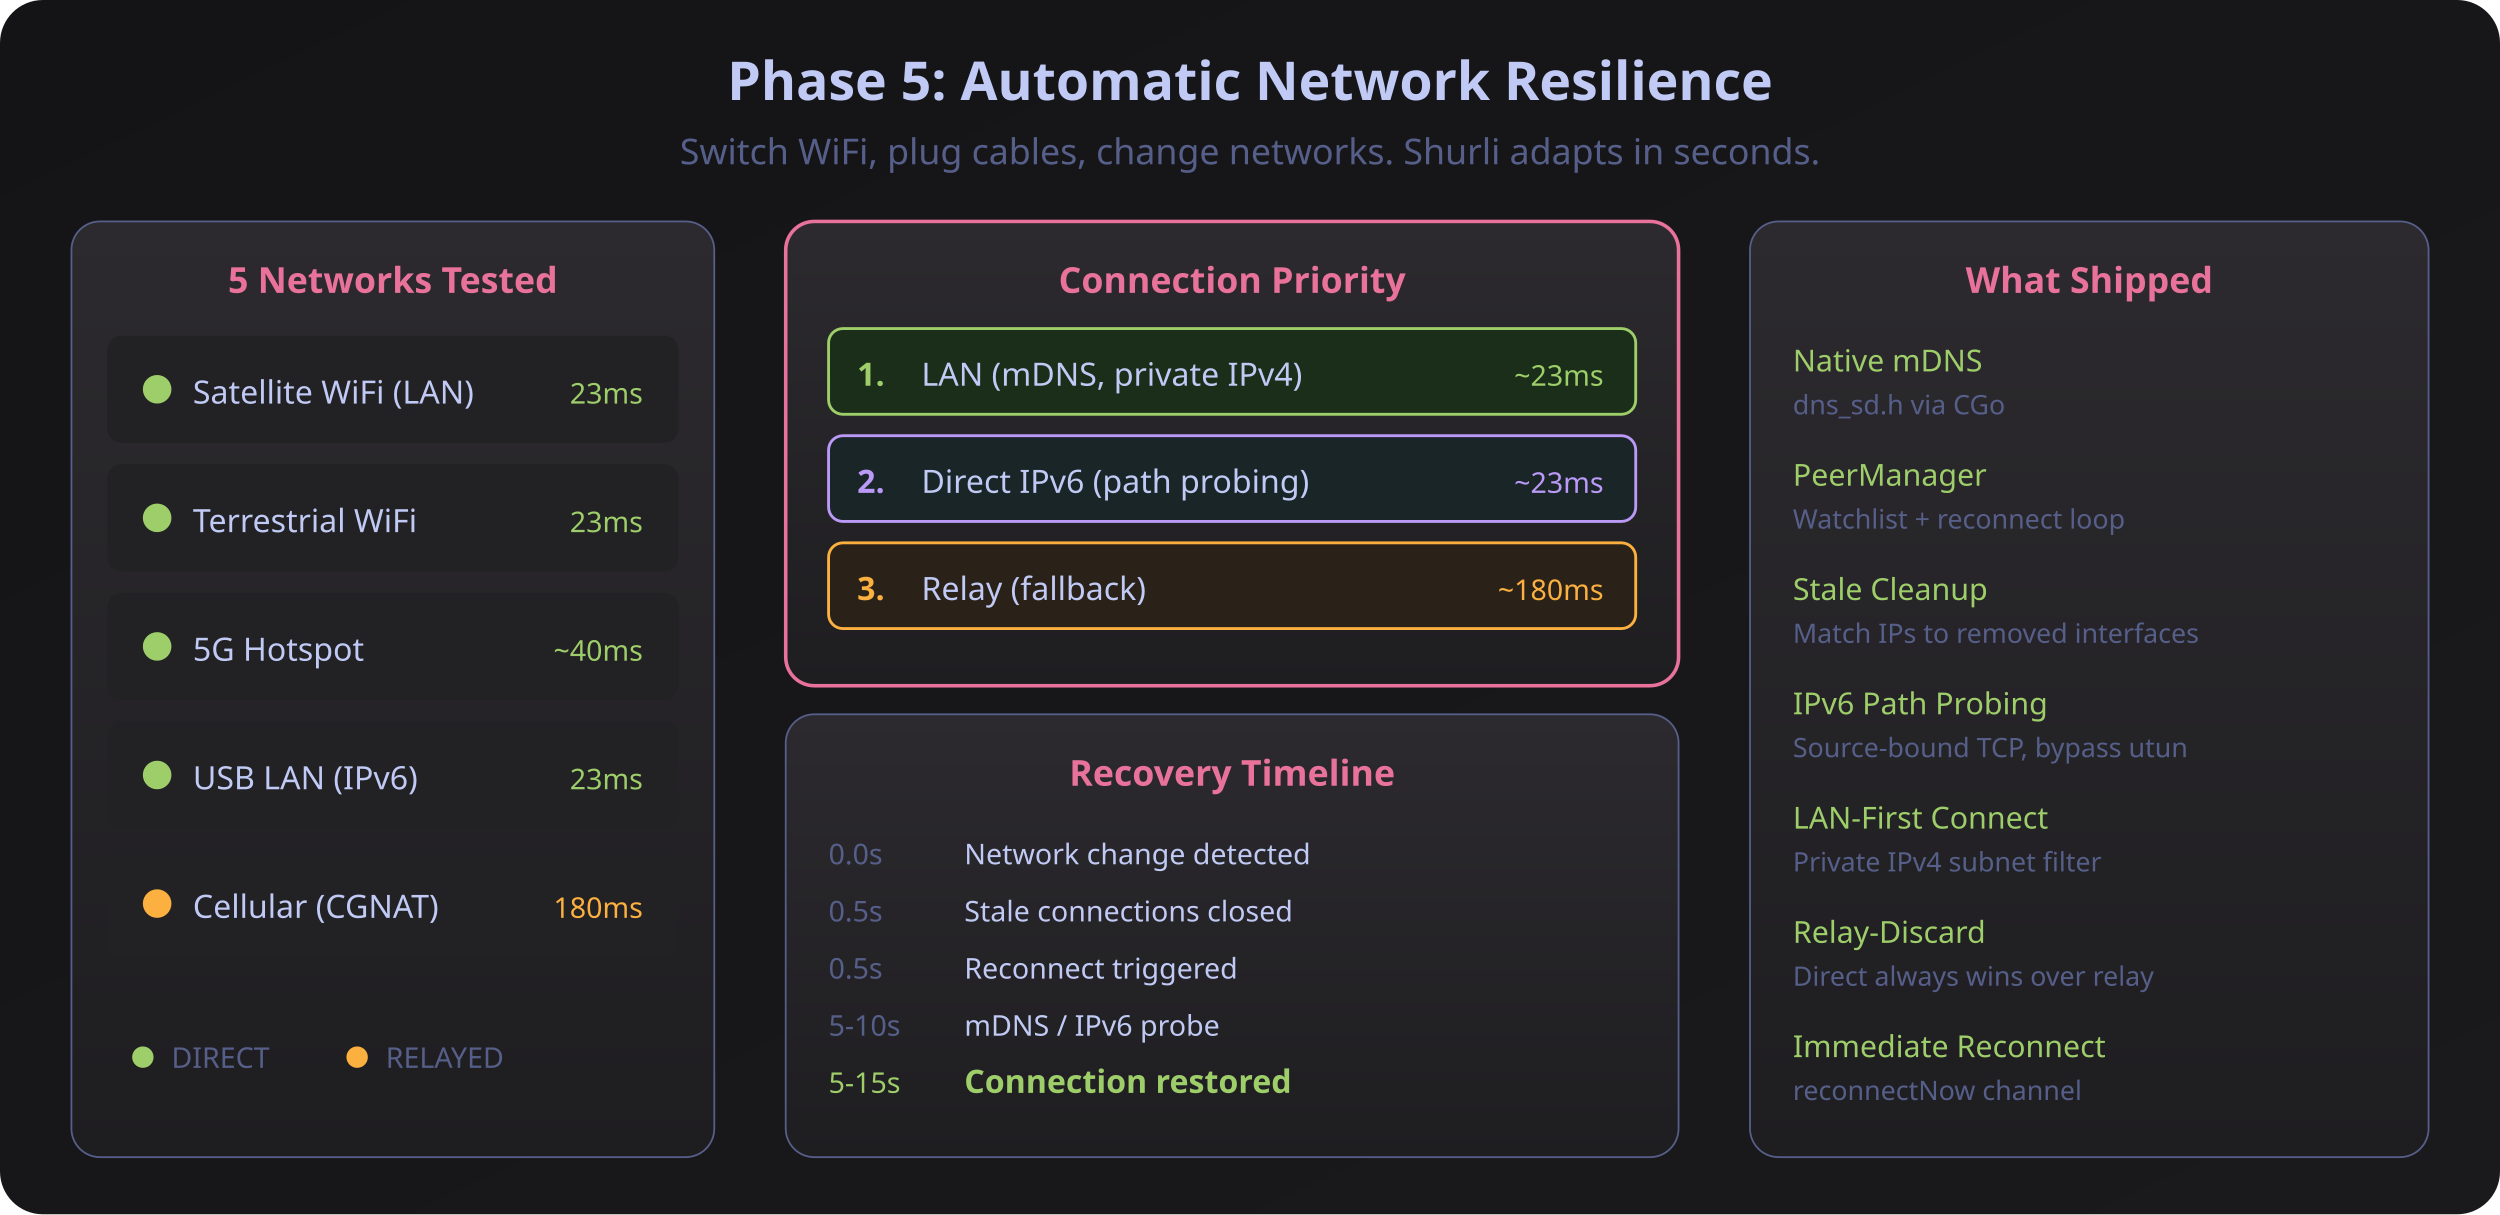
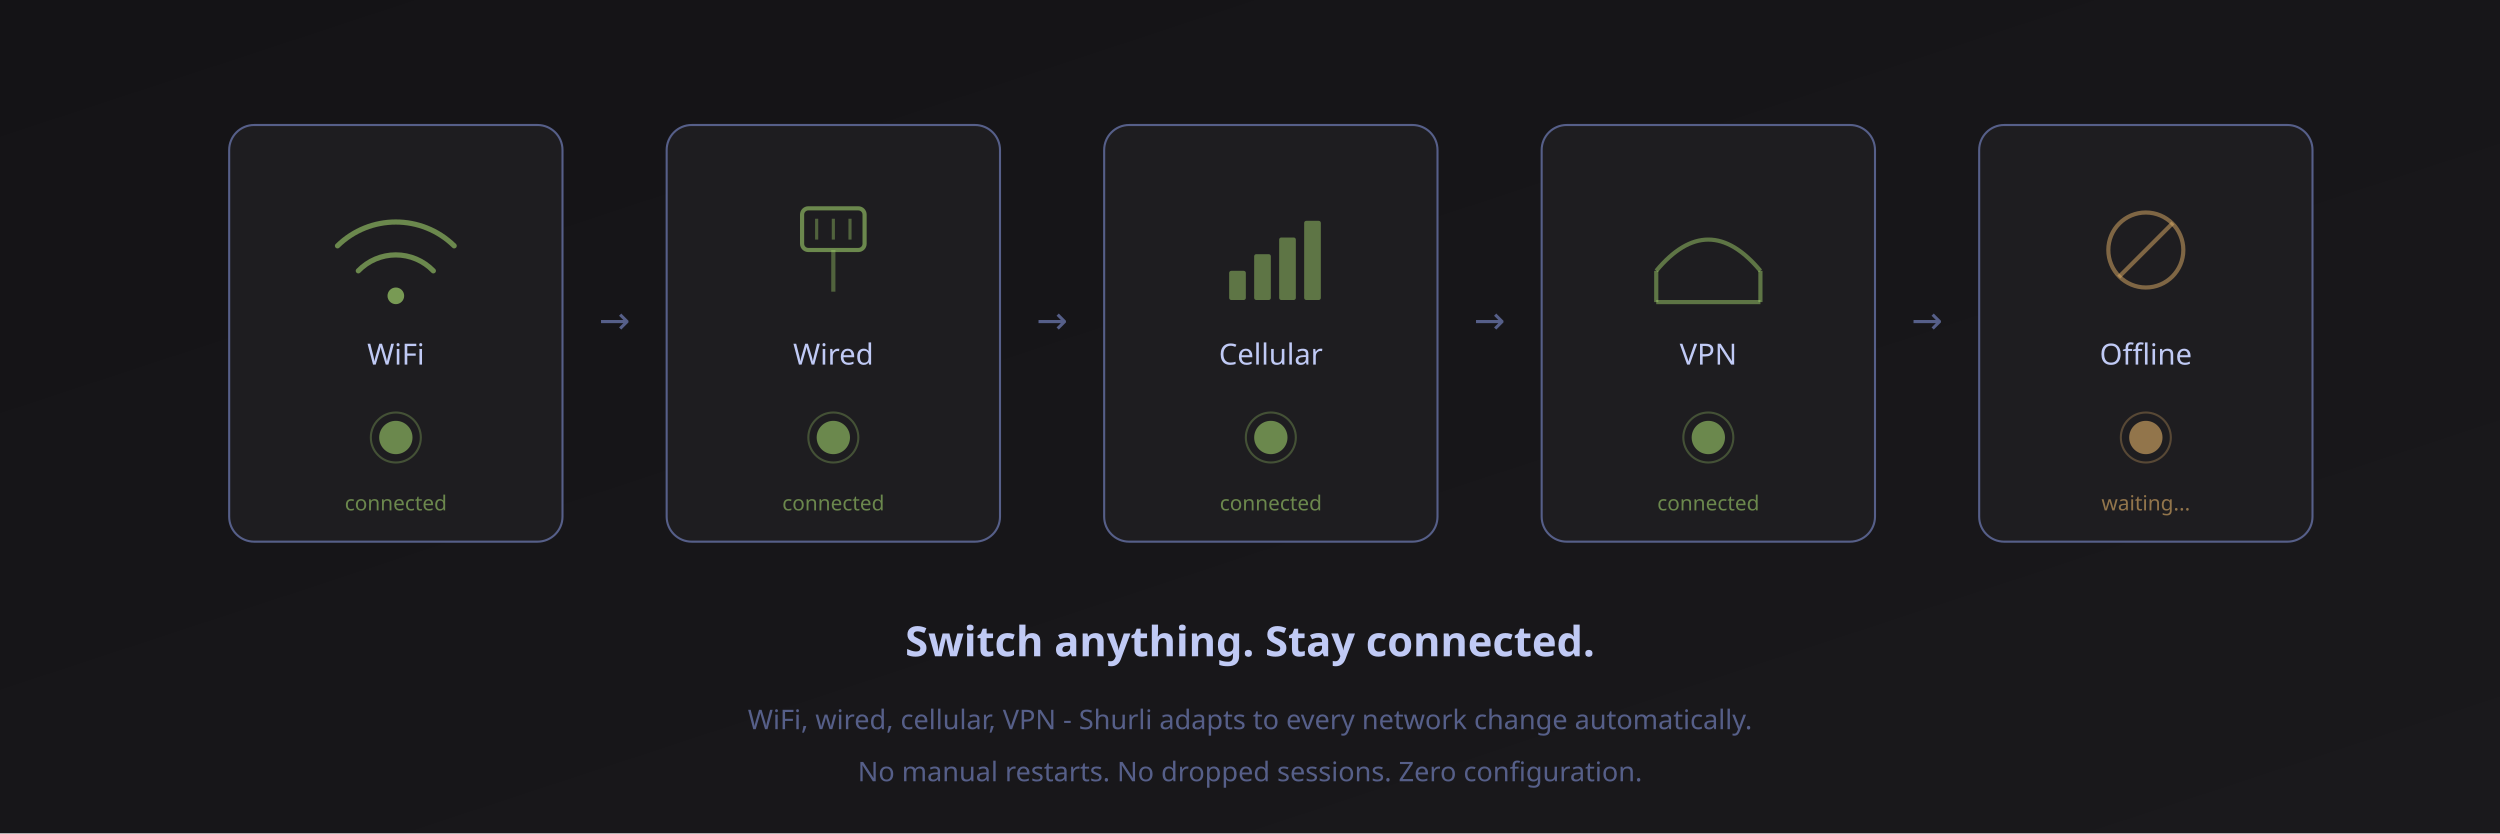
- <svg xmlns="http://www.w3.org/2000/svg" viewBox="0 0 700 340" width="700" height="340">
+ <svg xmlns="http://www.w3.org/2000/svg" viewBox="0 0 1200 400" width="1200" height="400">
  <defs>
-     <linearGradient id="bgGrad" x1="0%" y1="0%" x2="100%" y2="100%">
-       <stop offset="0%" style="stop-color:#141316;stop-opacity:1" />
-       <stop offset="100%" style="stop-color:#1a191c;stop-opacity:1" />
-     </linearGradient>
-     <linearGradient id="nodeGrad" x1="0%" y1="0%" x2="0%" y2="100%">
-       <stop offset="0%" style="stop-color:#2c2a2e;stop-opacity:1" />
-       <stop offset="100%" style="stop-color:#1e1d20;stop-opacity:1" />
-     </linearGradient>
-     <linearGradient id="relayGrad" x1="0%" y1="0%" x2="0%" y2="100%">
-       <stop offset="0%" style="stop-color:#38353b;stop-opacity:1" />
-       <stop offset="100%" style="stop-color:#2a282c;stop-opacity:1" />
-     </linearGradient>
-     <linearGradient id="accentGrad" x1="0%" y1="0%" x2="100%" y2="0%">
-       <stop offset="0%" style="stop-color:#da1c5c;stop-opacity:1" />
-       <stop offset="100%" style="stop-color:#fbb040;stop-opacity:1" />
+     <linearGradient id="bg5" x1="0%" y1="0%" x2="100%" y2="100%">
+       <stop offset="0%" style="stop-color:#141316" />
+       <stop offset="100%" style="stop-color:#1a191c" />
    </linearGradient>
  </defs>
-   <rect width="700" height="340" rx="12" fill="url(#bgGrad)" />
-   <text x="350" y="28" font-family="system-ui, sans-serif" font-size="15" fill="#c0caf5" text-anchor="middle" font-weight="700">Phase 5: Automatic Network Resilience</text>
-   <text x="350" y="46" font-family="system-ui, sans-serif" font-size="10" fill="#565f89" text-anchor="middle">Switch WiFi, plug cables, change networks. Shurli adapts in seconds.</text>
-   <rect x="20" y="62" width="180" height="262" rx="8" fill="url(#nodeGrad)" stroke="#565f89" stroke-width="0.5" />
-   <text x="110" y="82" font-family="system-ui, sans-serif" font-size="10" fill="#e8729a" text-anchor="middle" font-weight="600">5 Networks Tested</text>
-   <rect x="30" y="94" width="160" height="30" rx="4" fill="#222124" />
-   <circle cx="44" cy="109" r="4" fill="#9ece6a" />
-   <text x="54" y="113" font-family="system-ui, sans-serif" font-size="9" fill="#c0caf5">Satellite WiFi (LAN)</text>
-   <text x="180" y="113" font-family="system-ui, sans-serif" font-size="8" fill="#9ece6a" text-anchor="end">23ms</text>
-   <rect x="30" y="130" width="160" height="30" rx="4" fill="#222124" />
-   <circle cx="44" cy="145" r="4" fill="#9ece6a" />
-   <text x="54" y="149" font-family="system-ui, sans-serif" font-size="9" fill="#c0caf5">Terrestrial WiFi</text>
-   <text x="180" y="149" font-family="system-ui, sans-serif" font-size="8" fill="#9ece6a" text-anchor="end">23ms</text>
-   <rect x="30" y="166" width="160" height="30" rx="4" fill="#222124" />
-   <circle cx="44" cy="181" r="4" fill="#9ece6a" />
-   <text x="54" y="185" font-family="system-ui, sans-serif" font-size="9" fill="#c0caf5">5G Hotspot</text>
-   <text x="180" y="185" font-family="system-ui, sans-serif" font-size="8" fill="#9ece6a" text-anchor="end">~40ms</text>
-   <rect x="30" y="202" width="160" height="30" rx="4" fill="#222124" />
-   <circle cx="44" cy="217" r="4" fill="#9ece6a" />
-   <text x="54" y="221" font-family="system-ui, sans-serif" font-size="9" fill="#c0caf5">USB LAN (IPv6)</text>
-   <text x="180" y="221" font-family="system-ui, sans-serif" font-size="8" fill="#9ece6a" text-anchor="end">23ms</text>
-   <rect x="30" y="238" width="160" height="30" rx="4" fill="#222124" />
-   <circle cx="44" cy="253" r="4" fill="#fbb040" />
-   <text x="54" y="257" font-family="system-ui, sans-serif" font-size="9" fill="#c0caf5">Cellular (CGNAT)</text>
-   <text x="180" y="257" font-family="system-ui, sans-serif" font-size="8" fill="#fbb040" text-anchor="end">180ms</text>
-   <circle cx="40" cy="296" r="3" fill="#9ece6a" />
-   <text x="48" y="299" font-family="system-ui, sans-serif" font-size="8" fill="#565f89">DIRECT</text>
-   <circle cx="100" cy="296" r="3" fill="#fbb040" />
-   <text x="108" y="299" font-family="system-ui, sans-serif" font-size="8" fill="#565f89">RELAYED</text>
-   <rect x="220" y="62" width="250" height="130" rx="8" fill="url(#nodeGrad)" stroke="#e8729a" stroke-width="1" />
-   <text x="345" y="82" font-family="system-ui, sans-serif" font-size="10" fill="#e8729a" text-anchor="middle" font-weight="600">Connection Priority</text>
-   <rect x="232" y="92" width="226" height="24" rx="4" fill="#1a2e1a" stroke="#9ece6a" stroke-width="0.8" />
-   <text x="240" y="108" font-family="system-ui, sans-serif" font-size="9" fill="#9ece6a" font-weight="600">1.</text>
-   <text x="258" y="108" font-family="system-ui, sans-serif" font-size="9" fill="#c0caf5">LAN (mDNS, private IPv4)</text>
-   <text x="449" y="108" font-family="system-ui, sans-serif" font-size="8" fill="#9ece6a" text-anchor="end">~23ms</text>
-   <rect x="232" y="122" width="226" height="24" rx="4" fill="#1a2528" stroke="#bb9af7" stroke-width="0.8" />
-   <text x="240" y="138" font-family="system-ui, sans-serif" font-size="9" fill="#bb9af7" font-weight="600">2.</text>
-   <text x="258" y="138" font-family="system-ui, sans-serif" font-size="9" fill="#c0caf5">Direct IPv6 (path probing)</text>
-   <text x="449" y="138" font-family="system-ui, sans-serif" font-size="8" fill="#bb9af7" text-anchor="end">~23ms</text>
-   <rect x="232" y="152" width="226" height="24" rx="4" fill="#2a2218" stroke="#fbb040" stroke-width="0.8" />
-   <text x="240" y="168" font-family="system-ui, sans-serif" font-size="9" fill="#fbb040" font-weight="600">3.</text>
-   <text x="258" y="168" font-family="system-ui, sans-serif" font-size="9" fill="#c0caf5">Relay (fallback)</text>
-   <text x="449" y="168" font-family="system-ui, sans-serif" font-size="8" fill="#fbb040" text-anchor="end">~180ms</text>
-   <rect x="220" y="200" width="250" height="124" rx="8" fill="url(#nodeGrad)" stroke="#565f89" stroke-width="0.5" />
-   <text x="345" y="220" font-family="system-ui, sans-serif" font-size="10" fill="#e8729a" text-anchor="middle" font-weight="600">Recovery Timeline</text>
-   <text x="232" y="242" font-family="system-ui, sans-serif" font-size="8" fill="#565f89">0.0s</text>
-   <text x="270" y="242" font-family="system-ui, sans-serif" font-size="8" fill="#c0caf5">Network change detected</text>
-   <text x="232" y="258" font-family="system-ui, sans-serif" font-size="8" fill="#565f89">0.5s</text>
-   <text x="270" y="258" font-family="system-ui, sans-serif" font-size="8" fill="#c0caf5">Stale connections closed</text>
-   <text x="232" y="274" font-family="system-ui, sans-serif" font-size="8" fill="#565f89">0.5s</text>
-   <text x="270" y="274" font-family="system-ui, sans-serif" font-size="8" fill="#c0caf5">Reconnect triggered</text>
-   <text x="232" y="290" font-family="system-ui, sans-serif" font-size="8" fill="#565f89">5-10s</text>
-   <text x="270" y="290" font-family="system-ui, sans-serif" font-size="8" fill="#c0caf5">mDNS / IPv6 probe</text>
-   <text x="232" y="306" font-family="system-ui, sans-serif" font-size="8" fill="#9ece6a">5-15s</text>
-   <text x="270" y="306" font-family="system-ui, sans-serif" font-size="9" fill="#9ece6a" font-weight="600">Connection restored</text>
-   <rect x="490" y="62" width="190" height="262" rx="8" fill="url(#nodeGrad)" stroke="#565f89" stroke-width="0.5" />
-   <text x="585" y="82" font-family="system-ui, sans-serif" font-size="10" fill="#e8729a" text-anchor="middle" font-weight="600">What Shipped</text>
-   <text x="502" y="104" font-family="system-ui, sans-serif" font-size="8.5" fill="#9ece6a">Native mDNS</text>
-   <text x="502" y="116" font-family="system-ui, sans-serif" font-size="7.5" fill="#565f89">dns_sd.h via CGo</text>
-   <text x="502" y="136" font-family="system-ui, sans-serif" font-size="8.5" fill="#9ece6a">PeerManager</text>
-   <text x="502" y="148" font-family="system-ui, sans-serif" font-size="7.5" fill="#565f89">Watchlist + reconnect loop</text>
-   <text x="502" y="168" font-family="system-ui, sans-serif" font-size="8.5" fill="#9ece6a">Stale Cleanup</text>
-   <text x="502" y="180" font-family="system-ui, sans-serif" font-size="7.5" fill="#565f89">Match IPs to removed interfaces</text>
-   <text x="502" y="200" font-family="system-ui, sans-serif" font-size="8.5" fill="#9ece6a">IPv6 Path Probing</text>
-   <text x="502" y="212" font-family="system-ui, sans-serif" font-size="7.5" fill="#565f89">Source-bound TCP, bypass utun</text>
-   <text x="502" y="232" font-family="system-ui, sans-serif" font-size="8.5" fill="#9ece6a">LAN-First Connect</text>
-   <text x="502" y="244" font-family="system-ui, sans-serif" font-size="7.5" fill="#565f89">Private IPv4 subnet filter</text>
-   <text x="502" y="264" font-family="system-ui, sans-serif" font-size="8.5" fill="#9ece6a">Relay-Discard</text>
-   <text x="502" y="276" font-family="system-ui, sans-serif" font-size="7.5" fill="#565f89">Direct always wins over relay</text>
-   <text x="502" y="296" font-family="system-ui, sans-serif" font-size="8.5" fill="#9ece6a">Immediate Reconnect</text>
-   <text x="502" y="308" font-family="system-ui, sans-serif" font-size="7.5" fill="#565f89">reconnectNow channel</text>
+   <rect width="1200" height="400" fill="url(#bg5)" />
+   <rect x="110" y="60" width="160" height="200" rx="12" fill="#1e1d20" stroke="#565f89" stroke-width="1" />
+   <path d="M 162 118 A 40 40 0 0 1 218 118" fill="none" stroke="#9ece6a" stroke-width="2.5" stroke-linecap="round" opacity="0.6" />
+   <path d="M 172 130 A 25 25 0 0 1 208 130" fill="none" stroke="#9ece6a" stroke-width="2.5" stroke-linecap="round" opacity="0.6" />
+   <circle cx="190" cy="142" r="4" fill="#9ece6a" opacity="0.7" />
+   <text x="190" y="175" text-anchor="middle" font-family="system-ui, sans-serif" font-size="14" fill="#c0caf5">WiFi</text>
+   <circle cx="190" cy="210" r="8" fill="#9ece6a" opacity="0.6" />
+   <circle cx="190" cy="210" r="12" fill="none" stroke="#9ece6a" stroke-width="1" opacity="0.3" />
+   <text x="190" y="245" text-anchor="middle" font-family="system-ui, sans-serif" font-size="10" fill="#9ece6a" opacity="0.6">connected</text>
+   <text x="295" y="160" text-anchor="middle" font-family="system-ui, sans-serif" font-size="18" fill="#565f89">→</text>
+   <rect x="320" y="60" width="160" height="200" rx="12" fill="#1e1d20" stroke="#565f89" stroke-width="1" />
+   <rect x="385" y="100" width="30" height="20" rx="3" fill="none" stroke="#9ece6a" stroke-width="2" opacity="0.6" />
+   <line x1="392" y1="105" x2="392" y2="115" stroke="#9ece6a" stroke-width="1.5" opacity="0.4" />
+   <line x1="400" y1="105" x2="400" y2="115" stroke="#9ece6a" stroke-width="1.5" opacity="0.4" />
+   <line x1="408" y1="105" x2="408" y2="115" stroke="#9ece6a" stroke-width="1.5" opacity="0.4" />
+   <line x1="400" y1="120" x2="400" y2="140" stroke="#9ece6a" stroke-width="2" opacity="0.4" />
+   <text x="400" y="175" text-anchor="middle" font-family="system-ui, sans-serif" font-size="14" fill="#c0caf5">Wired</text>
+   <circle cx="400" cy="210" r="8" fill="#9ece6a" opacity="0.6" />
+   <circle cx="400" cy="210" r="12" fill="none" stroke="#9ece6a" stroke-width="1" opacity="0.3" />
+   <text x="400" y="245" text-anchor="middle" font-family="system-ui, sans-serif" font-size="10" fill="#9ece6a" opacity="0.6">connected</text>
+   <text x="505" y="160" text-anchor="middle" font-family="system-ui, sans-serif" font-size="18" fill="#565f89">→</text>
+   <rect x="530" y="60" width="160" height="200" rx="12" fill="#1e1d20" stroke="#565f89" stroke-width="1" />
+   <rect x="590" y="130" width="8" height="14" rx="1" fill="#9ece6a" opacity="0.5" />
+   <rect x="602" y="122" width="8" height="22" rx="1" fill="#9ece6a" opacity="0.5" />
+   <rect x="614" y="114" width="8" height="30" rx="1" fill="#9ece6a" opacity="0.5" />
+   <rect x="626" y="106" width="8" height="38" rx="1" fill="#9ece6a" opacity="0.5" />
+   <text x="610" y="175" text-anchor="middle" font-family="system-ui, sans-serif" font-size="14" fill="#c0caf5">Cellular</text>
+   <circle cx="610" cy="210" r="8" fill="#9ece6a" opacity="0.6" />
+   <circle cx="610" cy="210" r="12" fill="none" stroke="#9ece6a" stroke-width="1" opacity="0.3" />
+   <text x="610" y="245" text-anchor="middle" font-family="system-ui, sans-serif" font-size="10" fill="#9ece6a" opacity="0.6">connected</text>
+   <text x="715" y="160" text-anchor="middle" font-family="system-ui, sans-serif" font-size="18" fill="#565f89">→</text>
+   <rect x="740" y="60" width="160" height="200" rx="12" fill="#1e1d20" stroke="#565f89" stroke-width="1" />
+   <path d="M 795 130 Q 820 100 845 130" fill="none" stroke="#9ece6a" stroke-width="2" opacity="0.5" />
+   <line x1="795" y1="130" x2="795" y2="145" stroke="#9ece6a" stroke-width="2" opacity="0.5" />
+   <line x1="845" y1="130" x2="845" y2="145" stroke="#9ece6a" stroke-width="2" opacity="0.5" />
+   <line x1="795" y1="145" x2="845" y2="145" stroke="#9ece6a" stroke-width="2" opacity="0.5" />
+   <text x="820" y="175" text-anchor="middle" font-family="system-ui, sans-serif" font-size="14" fill="#c0caf5">VPN</text>
+   <circle cx="820" cy="210" r="8" fill="#9ece6a" opacity="0.6" />
+   <circle cx="820" cy="210" r="12" fill="none" stroke="#9ece6a" stroke-width="1" opacity="0.3" />
+   <text x="820" y="245" text-anchor="middle" font-family="system-ui, sans-serif" font-size="10" fill="#9ece6a" opacity="0.6">connected</text>
+   <text x="925" y="160" text-anchor="middle" font-family="system-ui, sans-serif" font-size="18" fill="#565f89">→</text>
+   <rect x="950" y="60" width="160" height="200" rx="12" fill="#1e1d20" stroke="#565f89" stroke-width="1" />
+   <circle cx="1030" cy="120" r="18" fill="none" stroke="#e0af68" stroke-width="2" opacity="0.5" />
+   <line x1="1017" y1="133" x2="1043" y2="107" stroke="#e0af68" stroke-width="2" opacity="0.5" />
+   <text x="1030" y="175" text-anchor="middle" font-family="system-ui, sans-serif" font-size="14" fill="#c0caf5">Offline</text>
+   <circle cx="1030" cy="210" r="8" fill="#e0af68" opacity="0.6" />
+   <circle cx="1030" cy="210" r="12" fill="none" stroke="#e0af68" stroke-width="1" opacity="0.3" />
+   <text x="1030" y="245" text-anchor="middle" font-family="system-ui, sans-serif" font-size="10" fill="#e0af68" opacity="0.6">waiting...</text>
+   <text x="600" y="315" text-anchor="middle" font-family="system-ui, sans-serif" font-size="20" fill="#c0caf5" font-weight="600">Switch anything. Stay connected.</text>
+   <text x="600" y="350" text-anchor="middle" font-family="system-ui, sans-serif" font-size="13" fill="#565f89">WiFi, wired, cellular, VPN - Shurli adapts to every network change automatically.</text>
+   <text x="600" y="375" text-anchor="middle" font-family="system-ui, sans-serif" font-size="13" fill="#565f89">No manual restarts. No dropped sessions. Zero configuration.</text>
</svg>
